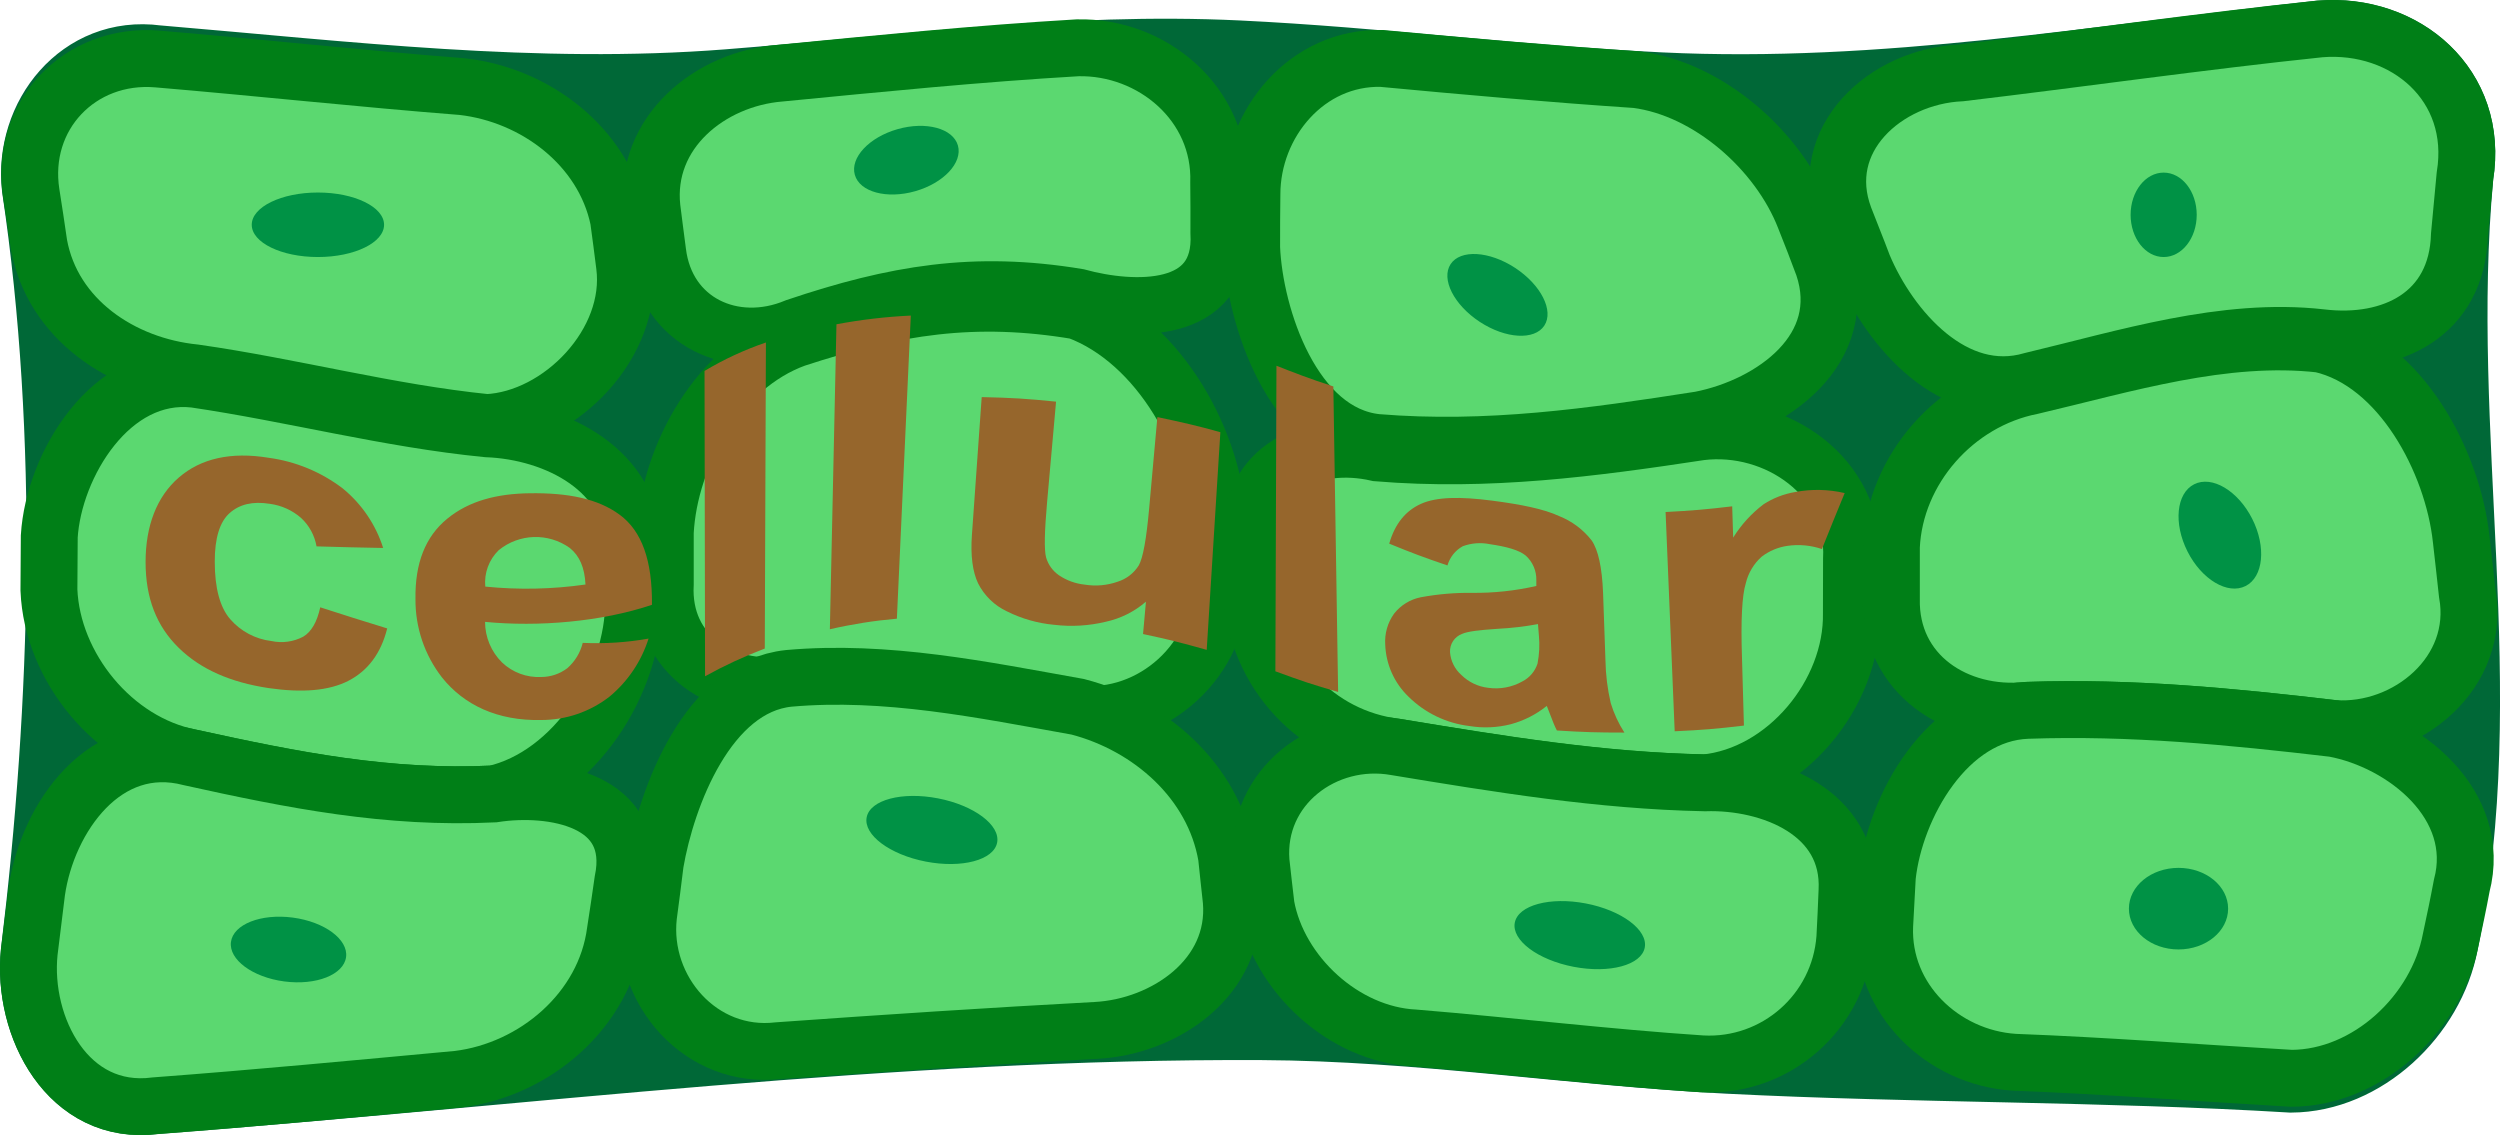
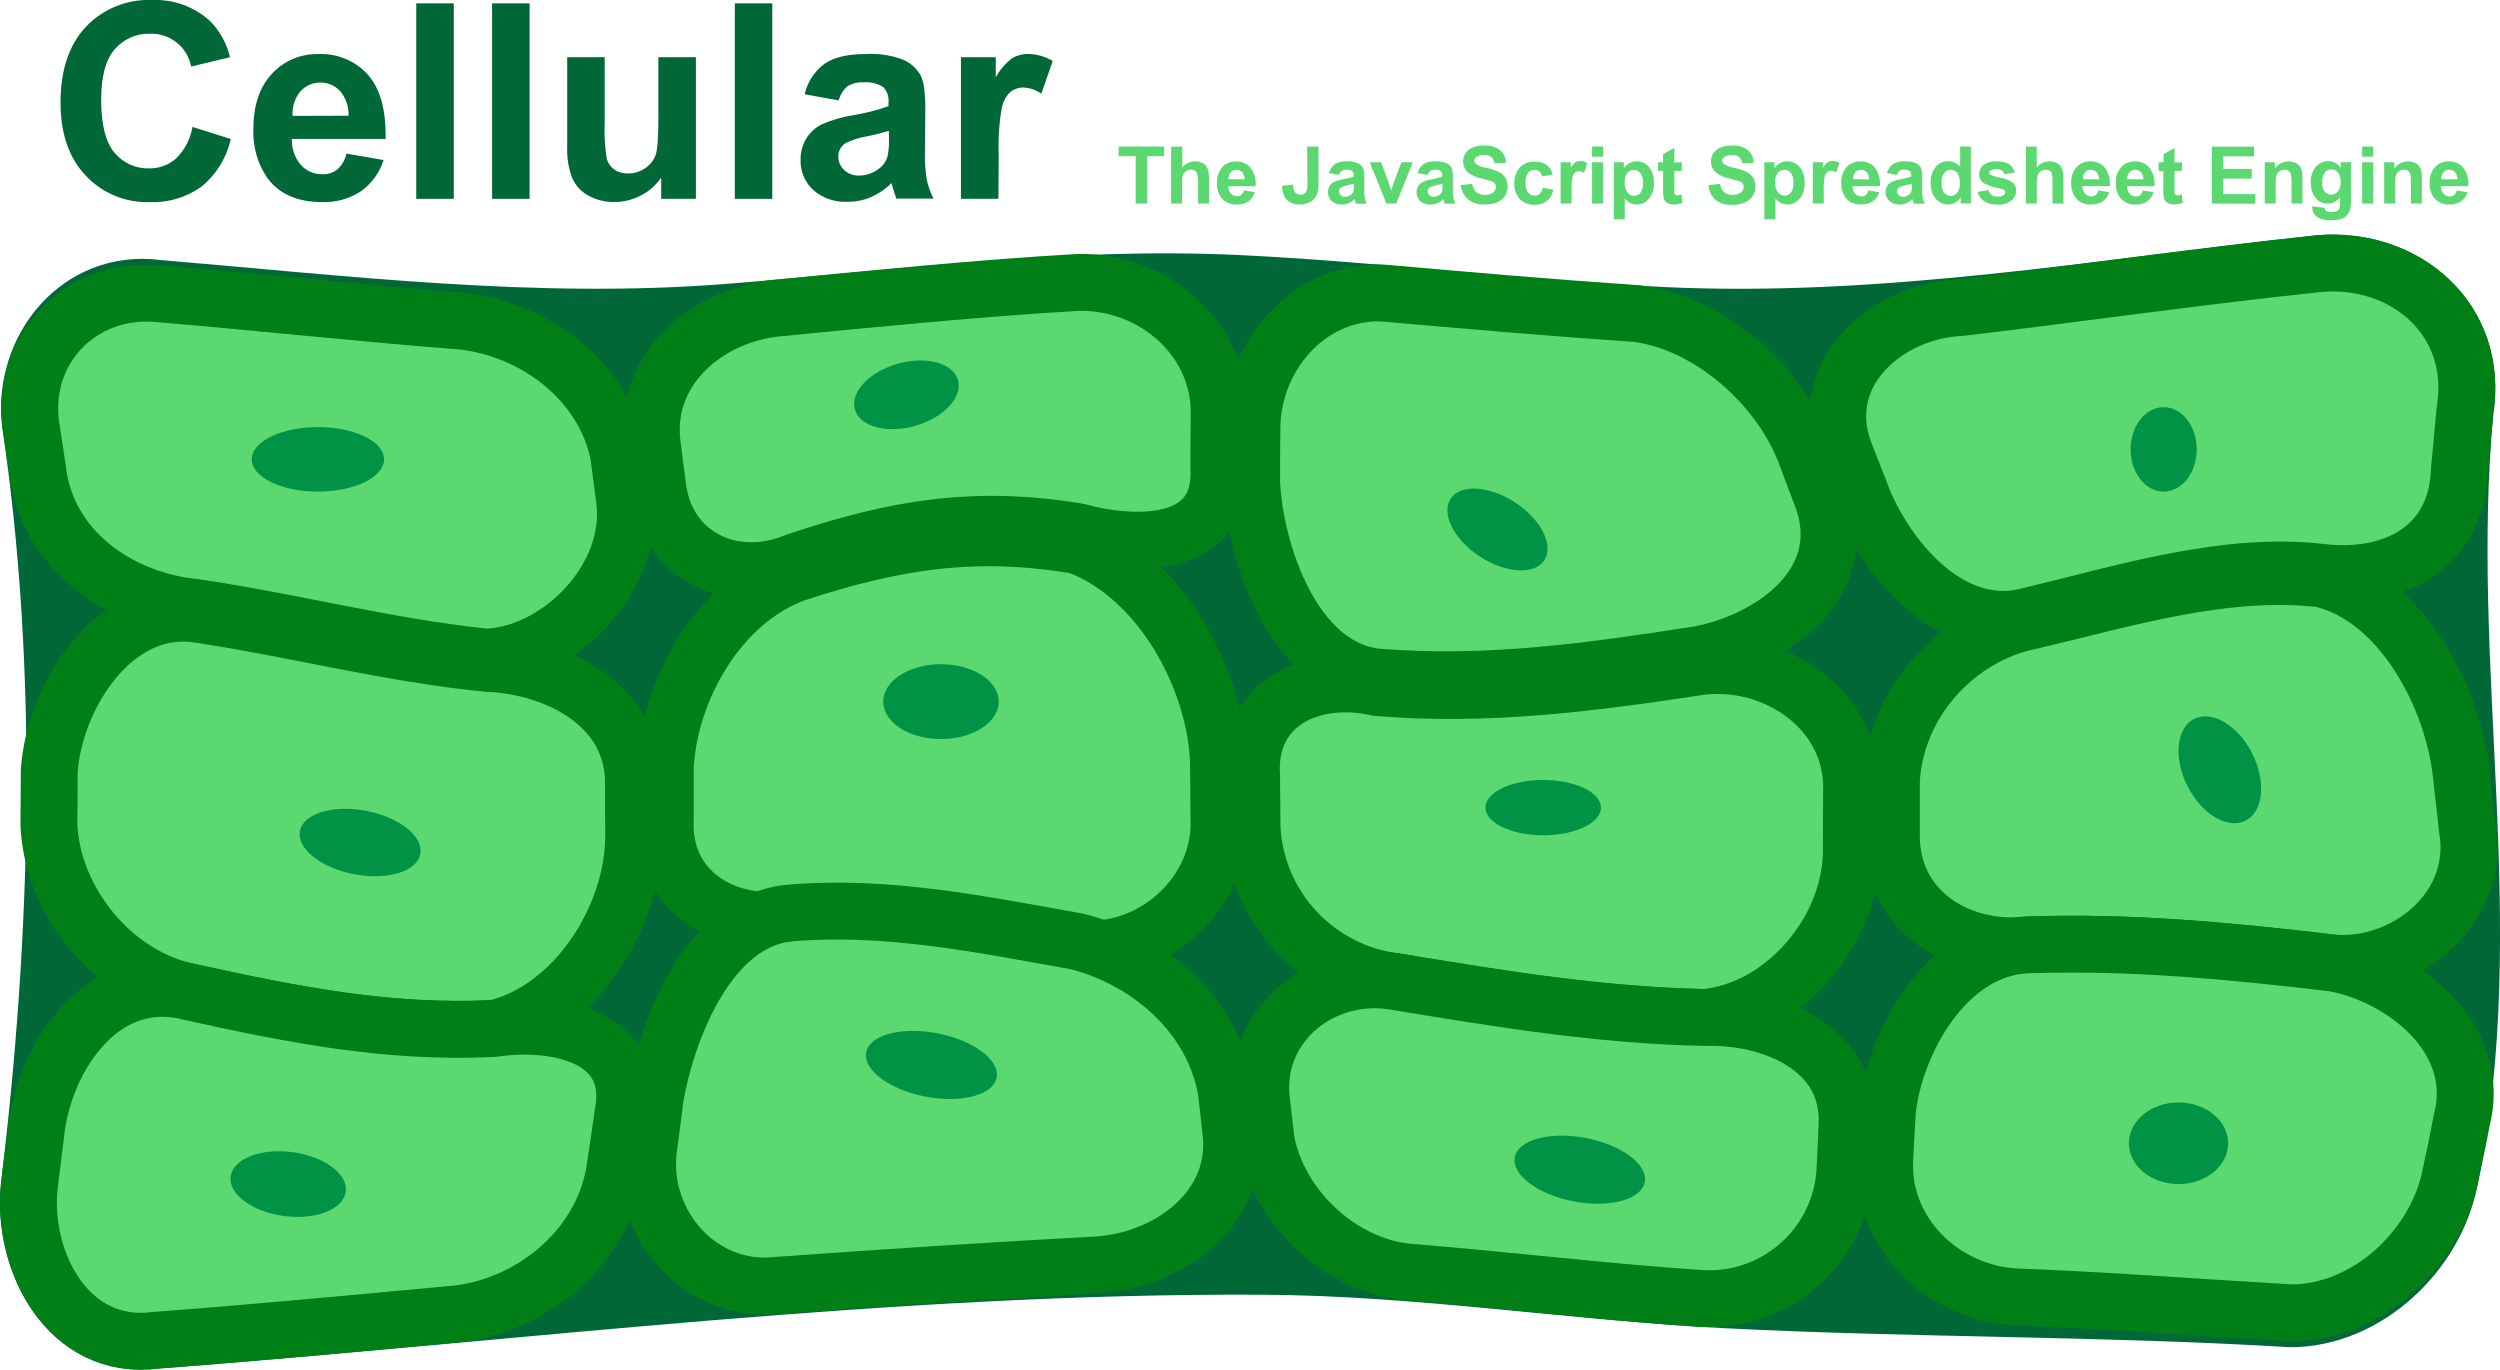
- <svg xmlns="http://www.w3.org/2000/svg" viewBox="0 0 439.44 199.49">
+ <svg xmlns="http://www.w3.org/2000/svg" viewBox="0 0 439.44 240.73">
  <defs>
-     <style>.cls-1{fill:#006837;stroke:#006837;}.cls-1,.cls-2{stroke-miterlimit:10;stroke-width:10px;}.cls-2{fill:#5bd870;stroke:#007f17;}.cls-3{fill:#96662c;}.cls-4{fill:#009245;}</style>
+     <style>.cls-1,.cls-4{fill:#006837;}.cls-1{stroke:#006837;}.cls-1,.cls-2{stroke-miterlimit:10;stroke-width:10px;}.cls-2,.cls-5{fill:#5bd870;}.cls-2{stroke:#007f17;}.cls-3{fill:#009245;}</style>
  </defs>
  <g id="Layer_2" data-name="Layer 2">
    <g id="Layer_1-2" data-name="Layer 1">
-       <path class="cls-1" d="M432.17,166c-2.45,13-14.51,24.49-27.9,24.57-33-2-66-1.65-99-3.32-27.34-1.39-54.43-5.77-81.85-5.91-64.79-.33-129.91,8.09-194.44,13-15.46,2-23.62-13.94-22.27-27.06,5.29-43.64,6.68-90.62.19-134.18C5.43,20.14,15.37,7.6,29.25,9.44c33.52,2.82,66.5,6.85,100.18,4.22,30-2.35,59.65-6.52,89.84-5.07C244,9.78,268.68,13,293.45,14.2c39.07,1.91,77.12-4.88,115.84-9.1C424.38,3.88,437.44,15,434.85,31,430.61,76.39,441.37,121.27,432.17,166Z" transform="translate(-1.57)" />
-       <path class="cls-2" d="M111.35,46.67c1.75,13.55-11.25,27-24.2,27.61C69.79,72.52,53.06,68,35.81,65.53,23,64.25,10.83,56.13,8.42,43c-.52-3.61-.8-5.42-1.36-9C4.94,20.36,15.58,9.24,29.23,10.37,47.12,11.88,65,13.83,82.87,15.23c12.74,1.45,24.74,10.43,27.42,23.33C110.72,41.79,110.95,43.4,111.35,46.67Z" transform="translate(-1.57)" />
-       <path class="cls-2" d="M215.82,40.87c.83,14.65-15.13,14-24.82,11.35-18.11-3-32.11-.62-49.5,5.23-11,4.61-22.84-.85-24.33-13.16-.4-3.13-.62-4.67-1-7.77-1.42-13.28,10.2-22.66,22.52-23.66C156.11,11.17,173.53,9.42,191,8.4c13.15-.28,25.26,9.89,24.79,23.75C215.83,35.63,215.83,37.38,215.82,40.87Z" transform="translate(-1.57)" />
-       <path class="cls-2" d="M322.06,46.78c4.9,14.55-8.88,24.5-21.61,27-19.19,3-37.41,5.59-56.87,4-14.74-1.56-21.5-22.11-22-34.25,0-3.75,0-5.63.05-9.38,0-12.56,9.73-24.19,22.81-23.88C259.35,11.67,274.29,13,289.25,14c12.67,1.65,24.94,12.46,29.54,24.31C320.12,41.69,320.81,43.38,322.06,46.78Z" transform="translate(-1.57)" />
-       <path class="cls-2" d="M433.88,41.27c-.4,14-11.87,19.59-24.33,18.08-17-1.92-34.46,3.65-50.81,7.54-13.69,4-25-9.1-29.65-20.19-1.27-3.4-2-5.08-3.3-8.47-5.16-13.76,7.23-24.81,20.47-25.42,21.05-2.5,42-5.52,63.12-7.73,15-1.21,28.06,9.89,25.47,25.83C434.46,35.07,434.25,37.16,433.88,41.27Z" transform="translate(-1.57)" />
-       <path class="cls-2" d="M112.95,105.63c.06,14.28-10.36,30.69-24.6,33.93-18.55.88-35.21-2.45-53.31-6.41-13.55-2.65-24.31-15.93-24.87-29.42l.06-9.45C11,81.76,21.08,65,35.8,66.66c17.25,2.54,34,7,51.37,8.71,12.06.45,25.76,7.23,25.75,21Z" transform="translate(-1.57)" />
-       <path class="cls-2" d="M215.83,102.45c.69,13.4-11.88,24.49-24.81,23-16.82-3-33.66-6.57-50.84-5.14-11.45,1.65-22.34-5.13-21.67-17.67l0-9.09c.73-13.62,9.45-29.11,22.89-34,17.4-5.69,31.48-7.93,49.54-4.89,14.51,5.38,24.36,23.29,24.82,38.24Z" transform="translate(-1.57)" />
-       <path class="cls-2" d="M327,107.75c.25,14.24-11.62,28.47-25.76,29.86-18.47-.38-36.13-3.26-54.33-6.3a28.78,28.78,0,0,1-25.26-27l-.08-8.95c-.91-13.19,10.84-18.33,22.12-15.75,19.41,1.6,37.62-.79,56.79-3.7,13.28-1.63,27.3,7.89,26.54,22.42Z" transform="translate(-1.57)" />
-       <path class="cls-2" d="M435.25,104.29c2.49,13.89-10.53,24.66-23.44,23.77-18-2.12-35.64-3.83-53.83-3.2-12.41,1.32-24.25-6.27-23.95-19.69,0-3.62,0-5.43,0-9.05.62-13.6,11.21-25.6,24.66-28.26,16.37-3.84,33.78-9.29,50.82-7.36,14.09,3.24,23.21,20.75,24.67,34.21C434.61,98.54,434.84,100.46,435.25,104.29Z" transform="translate(-1.57)" />
-       <path class="cls-2" d="M109.73,163.7c-1.8,13.93-14.21,24.35-27.64,26-17.72,1.64-35.43,3.33-53.18,4.66-15.4,2-23.54-13.89-22.2-27,.53-4.28.81-6.43,1.32-10.68,1.87-12.93,12-27.46,27-23.53,18.1,4,34.75,7.3,53.31,6.41,10.33-1.6,25.67,1,22.7,15.33C110.55,158.41,110.27,160.17,109.73,163.7Z" transform="translate(-1.57)" />
-       <path class="cls-2" d="M218,158.36c1.09,13.39-11.64,22.13-23.79,22.76-18.62,1-37.22,2.23-55.82,3.56C124.76,186.28,114.11,174,115.56,161c.49-3.71.74-5.57,1.19-9.28,2-11.66,9.26-31,23.46-32.48,17.18-1.52,34,2,50.82,5,12.65,3.29,23.86,13.06,26.13,26.29C217.48,153.69,217.67,155.24,218,158.36Z" transform="translate(-1.57)" />
-       <path class="cls-2" d="M325.85,164.88A23.92,23.92,0,0,1,300.72,187c-16.86-1.12-33.65-3.16-50.5-4.55-12.44-.61-23.91-11.23-26.1-23.22-.36-3.11-.55-4.65-.89-7.79-1-13.12,11.2-22.34,23.67-20.14,18.2,3,35.86,5.92,54.33,6.3,11.59-.38,25.7,5.26,25,19C326.12,159.94,326,161.59,325.85,164.88Z" transform="translate(-1.57)" />
-       <path class="cls-2" d="M432.37,165.07c-2.46,13-14.61,24.4-28,24.47-16.25-.93-32.48-2.21-48.75-2.82-12.55-.82-23.29-11.06-22.77-24,.19-3.46.29-5.18.47-8.65,1.32-12.27,10.49-28.7,24.63-29.21,18.2-.63,35.79,1.08,53.83,3.2,12.4,2.3,26.25,13.36,22.5,27.65C433.58,159.45,433.16,161.32,432.37,165.07Z" transform="translate(-1.57)" />
-       <path class="cls-3" d="M68.92,96.32c-4.68-.07-7-.16-11.71-.28a8.88,8.88,0,0,0-2.72-5A10.4,10.4,0,0,0,49,88.56c-3-.48-5.31.07-7.06,1.62s-2.63,4.42-2.62,8.57c0,4.61.91,8,2.71,10.08a11.39,11.39,0,0,0,7.26,3.85,8.25,8.25,0,0,0,5.57-.76q2.16-1.29,3-5.17c4.7,1.5,7.06,2.28,11.77,3.71Q68,117,62.79,119.68c-3.45,1.76-8.12,2.12-14,1.27-6.64-1-11.9-3.26-15.8-7.07s-5.83-8.73-5.83-15.09S29.13,87.29,33,83.94s9.16-4.57,15.81-3.47a27.53,27.53,0,0,1,13,5.38A22.17,22.17,0,0,1,68.92,96.32Z" transform="translate(-1.57)" />
-       <path class="cls-3" d="M104,113a52.38,52.38,0,0,0,11.57-.75,21.77,21.77,0,0,1-6.86,10.2,19.5,19.5,0,0,1-12,4.11c-7.73.18-13.62-2.68-17.44-7.47a22.16,22.16,0,0,1-4.67-13.79c-.1-6.35,1.77-11,5.58-14.12s8.67-4.41,14.57-4.48c6.63-.08,11.89.93,15.76,3.79s5.73,8,5.66,15.82c-8.9,3-20,3.91-29.34,3a10.06,10.06,0,0,0,3,7.15A9.32,9.32,0,0,0,96.67,119a7.59,7.59,0,0,0,4.61-1.54A8.64,8.64,0,0,0,104,113Zm.48-10.31c-.14-2.92-1.05-5-2.75-6.37a10.29,10.29,0,0,0-12.5.39,7.91,7.91,0,0,0-2.36,6.4A72.68,72.68,0,0,0,104.51,102.74Z" transform="translate(-1.57)" />
-       <path class="cls-3" d="M125.5,118.87l-.09-53.67a56.55,56.55,0,0,1,10.79-5L136,114A81.58,81.58,0,0,0,125.5,118.87Z" transform="translate(-1.57)" />
-       <path class="cls-3" d="M147.44,110.61,148.6,57a95.41,95.41,0,0,1,13.07-1.53l-2.45,53.28A84.78,84.78,0,0,0,147.44,110.61Z" transform="translate(-1.57)" />
-       <path class="cls-3" d="M202.49,111.45l.51-5.69a16,16,0,0,1-7.1,3.54,25.69,25.69,0,0,1-9,.53,23.41,23.41,0,0,1-8.34-2.37,10.84,10.84,0,0,1-5.07-4.93q-1.46-3.09-1.08-8.49l1.72-24.24c5.27.11,7.91.28,13.07.8l-1.56,17.49q-.72,8-.19,9.9a5.75,5.75,0,0,0,2.26,3.13,9.89,9.89,0,0,0,4.51,1.64,11.76,11.76,0,0,0,5.81-.51,6.74,6.74,0,0,0,3.71-2.87q1.1-1.91,1.83-10.07l1.44-16c4.69,1,6.93,1.5,11.07,2.66l-2.4,38.26C209.29,113,207,112.4,202.49,111.45Z" transform="translate(-1.57)" />
-       <path class="cls-3" d="M225.75,118l.19-53.71c2.94,1.16,5.87,2.3,10,3.64l.84,53.7C232.32,120.36,230.28,119.66,225.75,118Z" transform="translate(-1.57)" />
-       <path class="cls-3" d="M256,99.39c-4.16-1.41-6.21-2.18-10.24-3.83,1-3.48,2.87-5.78,5.59-7s6.83-1.3,12.5-.56c5.15.67,9.12,1.48,11.77,2.71A13.63,13.63,0,0,1,281.35,95q1.73,2.53,2,9.17l.42,11.91a35.79,35.79,0,0,0,.93,7.51,20.73,20.73,0,0,0,2.4,5.18c-4.77,0-7.15-.07-11.87-.37q-.52-1-1.29-3.09-.34-.93-.48-1.23a17.22,17.22,0,0,1-6.32,3.22,17.78,17.78,0,0,1-7.27.32,18.32,18.32,0,0,1-10.76-5.2,13.36,13.36,0,0,1-4.05-9.1,8.39,8.39,0,0,1,1.56-5.46,7.93,7.93,0,0,1,4.71-2.88,46.35,46.35,0,0,1,9-.77A48.35,48.35,0,0,0,271.62,103l0-1a5.64,5.64,0,0,0-1.87-4.35c-1.15-.94-3.28-1.56-6.32-2a8.63,8.63,0,0,0-4.75.37A5.62,5.62,0,0,0,256,99.39Zm15.91,10.31a53.67,53.67,0,0,1-7.09.83c-3.22.21-5.29.46-6.25.89a3.26,3.26,0,0,0-2.12,3.23,5.93,5.93,0,0,0,2,4,8,8,0,0,0,4.71,2.25,9.52,9.52,0,0,0,6-1.12,5.38,5.38,0,0,0,2.67-3.13,17.25,17.25,0,0,0,.24-4.95Z" transform="translate(-1.57)" />
-       <path class="cls-3" d="M308.11,127.54c-4.88.58-7.32.78-12.17,1L294.34,90c4.63-.24,7-.44,11.71-1l.17,5.5a21.76,21.76,0,0,1,5.34-5.86,14.7,14.7,0,0,1,5.59-2.16,21,21,0,0,1,8.67.19c-1.64,4-2.44,5.93-4,9.84a13,13,0,0,0-6.07-.56,9.73,9.73,0,0,0-4.52,1.9,9.1,9.1,0,0,0-2.79,4.67q-1,3.23-.67,13.09Z" transform="translate(-1.57)" />
-       <ellipse class="cls-4" cx="55.88" cy="39.51" rx="11.63" ry="5.67" />
-       <ellipse class="cls-4" cx="160.89" cy="28.17" rx="9.42" ry="5.67" transform="translate(-3.13 45.17) rotate(-15.91)" />
-       <ellipse class="cls-4" cx="264.78" cy="51.82" rx="5.67" ry="9.85" transform="translate(74.67 244.82) rotate(-56.74)" />
-       <ellipse class="cls-4" cx="380.32" cy="37.76" rx="5.81" ry="7.42" />
-       <ellipse class="cls-4" cx="391.76" cy="94.04" rx="6.37" ry="10.02" transform="translate(-1.85 186.9) rotate(-26.82)" />
-       <ellipse class="cls-4" cx="382.93" cy="159.72" rx="8.72" ry="7.17" />
-       <ellipse class="cls-4" cx="279.28" cy="164.39" rx="5.67" ry="11.63" transform="translate(63.62 407.68) rotate(-79.14)" />
-       <ellipse class="cls-4" cx="165.43" cy="145.32" rx="5.67" ry="11.7" transform="matrix(0.19, -0.98, 0.98, 0.19, -10.04, 280.4)" />
-       <ellipse class="cls-4" cx="52.56" cy="166.89" rx="5.67" ry="10.22" transform="matrix(0.13, -0.99, 0.99, 0.13, -121.34, 197.24)" />
+       <path class="cls-1" d="M432.17,207.24c-2.45,13-14.51,24.49-27.9,24.57-33-2-66-1.65-99-3.32-27.34-1.39-54.43-5.77-81.85-5.91-64.79-.33-129.91,8.09-194.44,13-15.46,2-23.62-13.94-22.27-27.06,5.29-43.64,6.68-90.62.19-134.18C5.43,61.37,15.37,48.84,29.25,50.68c33.52,2.82,66.5,6.85,100.18,4.22,30-2.35,59.65-6.52,89.84-5.07,24.78,1.19,49.41,4.39,74.19,5.6,39.07,1.91,77.12-4.88,115.84-9.1,15.09-1.22,28.15,9.92,25.56,25.91C430.61,117.63,441.37,162.5,432.17,207.24Z" transform="translate(-1.57)" />
+       <path class="cls-2" d="M111.35,87.91c1.75,13.55-11.25,27-24.2,27.61-17.36-1.76-34.09-6.23-51.33-8.75-12.77-1.27-25-9.4-27.39-22.52-.52-3.61-.8-5.42-1.36-9C4.94,61.59,15.58,50.48,29.23,51.61,47.12,53.11,65,55.07,82.87,56.46c12.74,1.45,24.74,10.43,27.42,23.33C110.72,83,110.95,84.64,111.35,87.91Z" transform="translate(-1.57)" />
+       <path class="cls-2" d="M215.82,82.11c.83,14.65-15.13,14-24.82,11.35-18.11-3-32.11-.62-49.5,5.23-11,4.61-22.84-.85-24.33-13.16-.4-3.13-.62-4.67-1-7.77-1.42-13.28,10.2-22.66,22.52-23.66,17.46-1.69,34.88-3.44,52.39-4.46,13.15-.28,25.26,9.89,24.79,23.75C215.83,76.87,215.83,78.62,215.82,82.11Z" transform="translate(-1.57)" />
+       <path class="cls-2" d="M322.06,88c4.9,14.55-8.88,24.5-21.61,27-19.19,3-37.41,5.59-56.87,4-14.74-1.56-21.5-22.11-22-34.25,0-3.75,0-5.63.05-9.38,0-12.56,9.73-24.19,22.81-23.88,14.95,1.31,29.88,2.62,44.85,3.63,12.67,1.65,24.94,12.46,29.54,24.31C320.12,82.93,320.81,84.62,322.06,88Z" transform="translate(-1.57)" />
+       <path class="cls-2" d="M433.88,82.51c-.4,14-11.87,19.59-24.33,18.08-17-1.92-34.46,3.65-50.81,7.54-13.69,4-25-9.1-29.65-20.19-1.27-3.4-2-5.08-3.3-8.47-5.16-13.76,7.23-24.81,20.47-25.42,21.05-2.5,42-5.52,63.12-7.73,15-1.21,28.06,9.89,25.47,25.83C434.46,76.31,434.25,78.4,433.88,82.51Z" transform="translate(-1.57)" />
+       <path class="cls-2" d="M112.95,146.87c.06,14.28-10.36,30.69-24.6,33.93-18.55.88-35.21-2.45-53.31-6.41C21.5,171.72,10.74,158.45,10.17,145l.06-9.45C11,123,21.08,106.22,35.8,107.89c17.25,2.54,34,7,51.37,8.71,12.06.45,25.76,7.23,25.75,21Z" transform="translate(-1.57)" />
+       <path class="cls-2" d="M215.83,143.68c.69,13.4-11.88,24.49-24.81,23-16.82-3-33.66-6.57-50.84-5.14-11.45,1.65-22.34-5.13-21.67-17.67l0-9.09c.73-13.62,9.45-29.11,22.89-34,17.4-5.69,31.48-7.93,49.54-4.89,14.51,5.38,24.36,23.29,24.82,38.24Z" transform="translate(-1.57)" />
+       <path class="cls-2" d="M327,149c.25,14.24-11.62,28.47-25.76,29.86-18.47-.38-36.13-3.26-54.33-6.3a28.78,28.78,0,0,1-25.26-27l-.08-8.95c-.91-13.19,10.84-18.33,22.12-15.75,19.41,1.6,37.62-.79,56.79-3.7,13.28-1.63,27.3,7.89,26.54,22.42Z" transform="translate(-1.57)" />
+       <path class="cls-2" d="M435.25,145.53c2.49,13.89-10.53,24.66-23.44,23.77-18-2.12-35.64-3.83-53.83-3.2-12.41,1.32-24.25-6.27-23.95-19.69,0-3.62,0-5.43,0-9.05.62-13.6,11.21-25.6,24.66-28.26,16.37-3.84,33.78-9.29,50.82-7.36,14.09,3.24,23.21,20.75,24.67,34.21C434.61,139.78,434.84,141.7,435.25,145.53Z" transform="translate(-1.57)" />
+       <path class="cls-2" d="M109.73,204.93c-1.8,13.93-14.21,24.35-27.64,26-17.72,1.64-35.43,3.33-53.18,4.66-15.4,2-23.54-13.89-22.2-27,.53-4.28.81-6.43,1.32-10.68C9.91,185,20,170.45,35,174.38c18.1,4,34.75,7.3,53.31,6.41,10.33-1.6,25.67,1,22.7,15.33C110.55,199.65,110.27,201.41,109.73,204.93Z" transform="translate(-1.57)" />
+       <path class="cls-2" d="M218,199.59c1.09,13.39-11.64,22.13-23.79,22.76-18.62,1-37.22,2.23-55.82,3.56-13.65,1.61-24.31-10.69-22.86-23.64.49-3.71.74-5.57,1.19-9.28,2-11.66,9.26-31,23.46-32.48,17.18-1.52,34,2,50.82,5,12.65,3.29,23.86,13.06,26.13,26.29C217.48,194.93,217.67,196.48,218,199.59Z" transform="translate(-1.57)" />
+       <path class="cls-2" d="M325.85,206.12a23.92,23.92,0,0,1-25.13,22.13c-16.86-1.12-33.65-3.16-50.5-4.55-12.44-.61-23.91-11.23-26.1-23.22-.36-3.11-.55-4.65-.89-7.79-1-13.12,11.2-22.34,23.67-20.14,18.2,3,35.86,5.92,54.33,6.3,11.59-.38,25.7,5.26,25,19C326.12,201.18,326,202.82,325.85,206.12Z" transform="translate(-1.57)" />
+       <path class="cls-2" d="M432.37,206.3c-2.46,13-14.61,24.4-28,24.47-16.25-.93-32.48-2.21-48.75-2.82-12.55-.82-23.29-11.06-22.77-24,.19-3.46.29-5.18.47-8.65,1.32-12.27,10.49-28.7,24.63-29.21,18.2-.63,35.79,1.08,53.83,3.2,12.4,2.3,26.25,13.36,22.5,27.65C433.58,200.69,433.16,202.56,432.37,206.3Z" transform="translate(-1.57)" />
+       <ellipse class="cls-3" cx="55.88" cy="80.74" rx="11.63" ry="5.67" />
+       <ellipse class="cls-3" cx="160.89" cy="69.41" rx="9.42" ry="5.67" transform="translate(-14.43 46.75) rotate(-15.91)" />
+       <ellipse class="cls-3" cx="264.78" cy="93.06" rx="5.67" ry="9.85" transform="translate(40.19 263.44) rotate(-56.74)" />
+       <ellipse class="cls-3" cx="380.32" cy="78.99" rx="5.81" ry="7.42" />
+       <ellipse class="cls-3" cx="391.76" cy="135.28" rx="6.37" ry="10.02" transform="translate(-20.46 191.34) rotate(-26.82)" />
+       <ellipse class="cls-3" cx="382.93" cy="200.96" rx="8.72" ry="7.17" />
+       <ellipse class="cls-3" cx="279.28" cy="205.63" rx="5.67" ry="11.63" transform="translate(23.12 441.14) rotate(-79.14)" />
+       <ellipse class="cls-3" cx="165.43" cy="186.56" rx="5.67" ry="11.7" transform="matrix(0.19, -0.98, 0.98, 0.19, -50.54, 313.87)" />
+       <ellipse class="cls-3" cx="52.56" cy="208.13" rx="5.67" ry="10.22" transform="matrix(0.13, -0.99, 0.99, 0.13, -162.22, 233.11)" />
+       <ellipse class="cls-3" cx="64.87" cy="148.11" rx="5.67" ry="10.77" transform="translate(-94.38 183.9) rotate(-79.14)" />
+       <ellipse class="cls-3" cx="165.4" cy="123.33" rx="10.15" ry="6.58" />
+       <ellipse class="cls-3" cx="271.26" cy="141.96" rx="10.15" ry="4.86" />
+       <path class="cls-4" d="M35.41,22.31l6.73,2.13A15.09,15.09,0,0,1,37,32.8a14.67,14.67,0,0,1-9.13,2.73,14.78,14.78,0,0,1-11.25-4.68q-4.41-4.68-4.41-12.79,0-8.58,4.43-13.32A15.19,15.19,0,0,1,28.28,0,14.29,14.29,0,0,1,38.53,3.73,13.55,13.55,0,0,1,42,10.05L35.17,11.7a7.1,7.1,0,0,0-7.24-5.77,7.82,7.82,0,0,0-6.2,2.74q-2.38,2.74-2.38,8.88,0,6.52,2.34,9.28a7.61,7.61,0,0,0,6.09,2.77,7,7,0,0,0,4.76-1.76A10.21,10.21,0,0,0,35.41,22.31Z" transform="translate(-1.57)" />
+       <path class="cls-4" d="M62.46,27,69,28.13a10.76,10.76,0,0,1-4,5.5,11.74,11.74,0,0,1-6.83,1.89q-6.49,0-9.61-4.24a14.25,14.25,0,0,1-2.46-8.58q0-6.19,3.23-9.69a10.65,10.65,0,0,1,8.18-3.5,11,11,0,0,1,8.77,3.67q3.21,3.67,3.07,11.24H52.87A6.66,6.66,0,0,0,54.46,29a5,5,0,0,0,3.8,1.63,4,4,0,0,0,2.6-.84A5.21,5.21,0,0,0,62.46,27Zm.38-6.66A6.34,6.34,0,0,0,61.35,16a4.75,4.75,0,0,0-7,.08A6.08,6.08,0,0,0,53,20.37Z" transform="translate(-1.57)" />
+       <path class="cls-4" d="M74.74,34.95V.59h6.59V34.95Z" transform="translate(-1.57)" />
+       <path class="cls-4" d="M88.07,34.95V.59h6.59V34.95Z" transform="translate(-1.57)" />
+       <path class="cls-4" d="M117.79,34.95V31.22a9.59,9.59,0,0,1-3.57,3.14,10,10,0,0,1-4.68,1.15,9.14,9.14,0,0,1-4.5-1.1,6.5,6.5,0,0,1-2.88-3.09,13.81,13.81,0,0,1-.89-5.51V10.05h6.59V21.49a31.72,31.72,0,0,0,.36,6.43,3.51,3.51,0,0,0,1.32,1.88,4.07,4.07,0,0,0,2.44.69,5.18,5.18,0,0,0,3-.93,4.71,4.71,0,0,0,1.83-2.3q.49-1.37.49-6.71V10.05h6.59V34.95Z" transform="translate(-1.57)" />
+       <path class="cls-4" d="M130.73,34.95V.59h6.59V34.95Z" transform="translate(-1.57)" />
+       <path class="cls-4" d="M149,17.65l-6-1.08a9.31,9.31,0,0,1,3.47-5.34q2.46-1.73,7.31-1.73a15.76,15.76,0,0,1,6.56,1,6.55,6.55,0,0,1,3,2.65q.88,1.61.88,5.89l-.07,7.69a26.69,26.69,0,0,0,.32,4.84,14.13,14.13,0,0,0,1.18,3.34h-6.52q-.26-.66-.63-1.95-.16-.59-.23-.77a11.87,11.87,0,0,1-3.61,2.46,10.34,10.34,0,0,1-4.1.82,8.48,8.48,0,0,1-6.06-2.09,6.93,6.93,0,0,1-2.21-5.27,7.08,7.08,0,0,1,1-3.76,6.58,6.58,0,0,1,2.82-2.53,22.07,22.07,0,0,1,5.24-1.54,35.88,35.88,0,0,0,6.4-1.62V18a3.41,3.41,0,0,0-.94-2.71,5.62,5.62,0,0,0-3.54-.81,4.71,4.71,0,0,0-2.74.69A4.8,4.8,0,0,0,149,17.65ZM157.8,23a41.17,41.17,0,0,1-4,1,12.07,12.07,0,0,0-3.59,1.15,2.75,2.75,0,0,0-1.29,2.32,3.23,3.23,0,0,0,1,2.39,3.6,3.6,0,0,0,2.63,1A5.7,5.7,0,0,0,156,29.7a4.13,4.13,0,0,0,1.57-2.18,13,13,0,0,0,.26-3.21Z" transform="translate(-1.57)" />
+       <path class="cls-4" d="M177.07,34.95h-6.59V10.05h6.12v3.54a10.64,10.64,0,0,1,2.82-3.3,5.2,5.2,0,0,1,2.85-.8,8.36,8.36,0,0,1,4.34,1.24l-2,5.74a5.78,5.78,0,0,0-3.09-1.08,3.66,3.66,0,0,0-2.34.76,5.21,5.21,0,0,0-1.51,2.75,39.12,39.12,0,0,0-.55,8.34Z" transform="translate(-1.57)" />
+       <path class="cls-5" d="M201.19,35.78V27.46h-3v-1.7h8v1.7h-3v8.33Z" transform="translate(-1.57)" />
+       <path class="cls-5" d="M209.39,25.76v3.68a2.88,2.88,0,0,1,3.42-.84,2,2,0,0,1,.8.63,2.27,2.27,0,0,1,.37.85,7.58,7.58,0,0,1,.1,1.44v4.26h-1.92V31.95A5.68,5.68,0,0,0,212,30.5a1,1,0,0,0-.39-.49,1.25,1.25,0,0,0-.69-.18,1.59,1.59,0,0,0-.85.23,1.34,1.34,0,0,0-.55.7,4.19,4.19,0,0,0-.17,1.38v3.64h-1.92v-10Z" transform="translate(-1.57)" />
+       <path class="cls-5" d="M220.23,33.47l1.91.32A3.14,3.14,0,0,1,221,35.4a3.42,3.42,0,0,1-2,.55,3.25,3.25,0,0,1-2.8-1.24,4.16,4.16,0,0,1-.72-2.5,4,4,0,0,1,.94-2.83,3.11,3.11,0,0,1,2.39-1,3.22,3.22,0,0,1,2.56,1.07,4.73,4.73,0,0,1,.9,3.28h-4.81A1.94,1.94,0,0,0,217.9,34a1.45,1.45,0,0,0,1.11.48,1.18,1.18,0,0,0,.76-.25A1.52,1.52,0,0,0,220.23,33.47Zm.11-1.94a1.85,1.85,0,0,0-.43-1.27,1.39,1.39,0,0,0-2,0,1.77,1.77,0,0,0-.4,1.24Z" transform="translate(-1.57)" />
+       <path class="cls-5" d="M231.33,25.76h2V32.1a6.47,6.47,0,0,1-.22,1.91,2.71,2.71,0,0,1-1.07,1.4,3.53,3.53,0,0,1-2,.53,3,3,0,0,1-2.28-.83,3.4,3.4,0,0,1-.81-2.44l1.91-.22a2.67,2.67,0,0,0,.25,1.22,1.09,1.09,0,0,0,1,.54,1.1,1.1,0,0,0,1-.39,3,3,0,0,0,.28-1.6Z" transform="translate(-1.57)" />
+       <path class="cls-5" d="M236.92,30.74l-1.74-.31a2.71,2.71,0,0,1,1-1.56,3.7,3.7,0,0,1,2.13-.51,4.61,4.61,0,0,1,1.91.3,1.91,1.91,0,0,1,.89.77,4,4,0,0,1,.26,1.72l0,2.24a7.78,7.78,0,0,0,.09,1.41,4.13,4.13,0,0,0,.35,1h-1.9q-.08-.19-.18-.57l-.07-.23a3.49,3.49,0,0,1-1.05.72,3,3,0,0,1-1.2.24,2.47,2.47,0,0,1-1.77-.61A2,2,0,0,1,235,33.8a2.07,2.07,0,0,1,.29-1.1,1.92,1.92,0,0,1,.82-.74,6.41,6.41,0,0,1,1.53-.45,10.52,10.52,0,0,0,1.87-.47v-.19a1,1,0,0,0-.27-.79,1.64,1.64,0,0,0-1-.24,1.38,1.38,0,0,0-.8.2A1.4,1.4,0,0,0,236.92,30.74Zm2.57,1.56q-.37.12-1.17.29a3.5,3.5,0,0,0-1,.33.8.8,0,0,0-.38.68.94.94,0,0,0,.3.7,1.05,1.05,0,0,0,.77.29,1.67,1.67,0,0,0,1-.34,1.21,1.21,0,0,0,.46-.64,3.79,3.79,0,0,0,.08-.94Z" transform="translate(-1.57)" />
+       <path class="cls-5" d="M245.27,35.78l-2.93-7.26h2l1.37,3.71.4,1.24c.1-.31.17-.52.2-.62s.13-.41.21-.62l1.38-3.71h2L247,35.78Z" transform="translate(-1.57)" />
+       <path class="cls-5" d="M252.5,30.74l-1.74-.31a2.71,2.71,0,0,1,1-1.56,3.7,3.7,0,0,1,2.13-.51,4.61,4.61,0,0,1,1.91.3,1.91,1.91,0,0,1,.89.77,4,4,0,0,1,.26,1.72l0,2.24a7.78,7.78,0,0,0,.09,1.41,4.13,4.13,0,0,0,.35,1h-1.9q-.08-.19-.18-.57l-.07-.23a3.49,3.49,0,0,1-1.05.72,3,3,0,0,1-1.2.24,2.47,2.47,0,0,1-1.77-.61,2,2,0,0,1-.65-1.54,2.07,2.07,0,0,1,.29-1.1,1.92,1.92,0,0,1,.82-.74,6.41,6.41,0,0,1,1.53-.45,10.52,10.52,0,0,0,1.87-.47v-.19a1,1,0,0,0-.27-.79,1.64,1.64,0,0,0-1-.24,1.38,1.38,0,0,0-.8.2A1.4,1.4,0,0,0,252.5,30.74Zm2.57,1.56q-.37.12-1.17.29a3.5,3.5,0,0,0-1,.33.8.8,0,0,0-.38.68.94.94,0,0,0,.3.7,1.05,1.05,0,0,0,.77.29,1.67,1.67,0,0,0,1-.34,1.21,1.21,0,0,0,.46-.64,3.79,3.79,0,0,0,.08-.94Z" transform="translate(-1.57)" />
+       <path class="cls-5" d="M258.35,32.52l2-.19a2.41,2.41,0,0,0,.72,1.46,2.18,2.18,0,0,0,1.47.46,2.25,2.25,0,0,0,1.47-.41,1.23,1.23,0,0,0,.5-1,.91.91,0,0,0-.21-.61,1.67,1.67,0,0,0-.73-.43q-.36-.12-1.62-.44a5.51,5.51,0,0,1-2.28-1,2.61,2.61,0,0,1-.92-2,2.58,2.58,0,0,1,.43-1.43,2.72,2.72,0,0,1,1.25-1,5,5,0,0,1,2-.35,4.23,4.23,0,0,1,2.84.83,2.92,2.92,0,0,1,1,2.21l-2,.09a1.72,1.72,0,0,0-.56-1.11,2,2,0,0,0-1.28-.34,2.31,2.31,0,0,0-1.38.36.73.73,0,0,0-.32.62.77.77,0,0,0,.3.61,5.33,5.33,0,0,0,1.86.67,9.83,9.83,0,0,1,2.18.72,2.82,2.82,0,0,1,1.11,1,3.16,3.16,0,0,1-.08,3.21,2.86,2.86,0,0,1-1.35,1.12,5.67,5.67,0,0,1-2.18.37,4.34,4.34,0,0,1-2.92-.88A3.82,3.82,0,0,1,258.35,32.52Z" transform="translate(-1.57)" />
+       <path class="cls-5" d="M274.51,30.67l-1.89.34a1.37,1.37,0,0,0-.43-.85,1.31,1.31,0,0,0-.88-.29,1.44,1.44,0,0,0-1.15.5,2.54,2.54,0,0,0-.43,1.66,2.94,2.94,0,0,0,.43,1.83,1.43,1.43,0,0,0,1.17.53,1.29,1.29,0,0,0,.9-.31,1.87,1.87,0,0,0,.49-1.07l1.89.32a3.35,3.35,0,0,1-1.13,2,3.5,3.5,0,0,1-2.24.66,3.32,3.32,0,0,1-2.54-1,3.9,3.9,0,0,1-.95-2.78,3.91,3.91,0,0,1,1-2.8,3.38,3.38,0,0,1,2.57-1,3.51,3.51,0,0,1,2.11.57A3.16,3.16,0,0,1,274.51,30.67Z" transform="translate(-1.57)" />
+       <path class="cls-5" d="M277.81,35.78h-1.92V28.52h1.78v1a3.09,3.09,0,0,1,.82-1,1.51,1.51,0,0,1,.83-.23,2.43,2.43,0,0,1,1.26.36L280,30.4a1.68,1.68,0,0,0-.9-.31,1.07,1.07,0,0,0-.68.22,1.52,1.52,0,0,0-.44.8,11.42,11.42,0,0,0-.16,2.43Z" transform="translate(-1.57)" />
+       <path class="cls-5" d="M281.42,27.54V25.76h1.92v1.78Zm0,8.24V28.52h1.92v7.26Z" transform="translate(-1.57)" />
+       <path class="cls-5" d="M285.25,28.52H287v1.07a2.67,2.67,0,0,1,.94-.89,2.59,2.59,0,0,1,1.32-.34,2.77,2.77,0,0,1,2.15,1,4,4,0,0,1,.88,2.76,4.13,4.13,0,0,1-.89,2.83,2.77,2.77,0,0,1-2.15,1,2.45,2.45,0,0,1-1.09-.24,3.7,3.7,0,0,1-1-.82v3.66h-1.92Zm1.9,3.51a2.79,2.79,0,0,0,.49,1.81,1.49,1.49,0,0,0,1.18.58,1.39,1.39,0,0,0,1.11-.54,2.76,2.76,0,0,0,.44-1.76,2.62,2.62,0,0,0-.46-1.7,1.42,1.42,0,0,0-1.13-.55,1.47,1.47,0,0,0-1.17.54A2.42,2.42,0,0,0,287.15,32Z" transform="translate(-1.57)" />
+       <path class="cls-5" d="M297.19,28.52v1.53h-1.31V33a7.3,7.3,0,0,0,0,1,.42.42,0,0,0,.17.24.54.54,0,0,0,.32.1,2.49,2.49,0,0,0,.77-.18l.16,1.49a3.82,3.82,0,0,1-1.52.29,2.41,2.41,0,0,1-.94-.17,1.37,1.37,0,0,1-.61-.45,1.78,1.78,0,0,1-.27-.75,9.32,9.32,0,0,1-.06-1.35V30.05h-.88V28.52h.88V27.08L295.88,26v2.56Z" transform="translate(-1.57)" />
+       <path class="cls-5" d="M301.91,32.52l2-.19a2.41,2.41,0,0,0,.72,1.46,2.18,2.18,0,0,0,1.47.46,2.25,2.25,0,0,0,1.47-.41,1.23,1.23,0,0,0,.5-1,.91.91,0,0,0-.21-.61,1.67,1.67,0,0,0-.73-.43q-.36-.12-1.62-.44a5.51,5.51,0,0,1-2.28-1,2.61,2.61,0,0,1-.92-2,2.58,2.58,0,0,1,.43-1.43,2.72,2.72,0,0,1,1.25-1,5,5,0,0,1,2-.35,4.23,4.23,0,0,1,2.84.83,2.92,2.92,0,0,1,1,2.21l-2,.09a1.72,1.72,0,0,0-.56-1.11,2,2,0,0,0-1.28-.34,2.31,2.31,0,0,0-1.38.36.73.73,0,0,0-.32.62.77.77,0,0,0,.3.61,5.33,5.33,0,0,0,1.86.67,9.83,9.83,0,0,1,2.18.72,2.82,2.82,0,0,1,1.11,1,3.16,3.16,0,0,1-.08,3.21,2.86,2.86,0,0,1-1.35,1.12A5.67,5.67,0,0,1,306,36a4.34,4.34,0,0,1-2.92-.88A3.82,3.82,0,0,1,301.91,32.52Z" transform="translate(-1.57)" />
+       <path class="cls-5" d="M311.7,28.52h1.79v1.07a2.67,2.67,0,0,1,.94-.89,2.59,2.59,0,0,1,1.32-.34,2.77,2.77,0,0,1,2.15,1,4,4,0,0,1,.88,2.76,4.13,4.13,0,0,1-.89,2.83,2.77,2.77,0,0,1-2.15,1,2.45,2.45,0,0,1-1.09-.24,3.7,3.7,0,0,1-1-.82v3.66H311.7ZM313.6,32a2.79,2.79,0,0,0,.49,1.81,1.49,1.49,0,0,0,1.18.58,1.39,1.39,0,0,0,1.11-.54,2.76,2.76,0,0,0,.44-1.76,2.62,2.62,0,0,0-.46-1.7,1.42,1.42,0,0,0-1.13-.55,1.47,1.47,0,0,0-1.17.54A2.42,2.42,0,0,0,313.6,32Z" transform="translate(-1.57)" />
+       <path class="cls-5" d="M322.14,35.78h-1.92V28.52H322v1a3.09,3.09,0,0,1,.82-1,1.51,1.51,0,0,1,.83-.23,2.43,2.43,0,0,1,1.26.36l-.59,1.67a1.68,1.68,0,0,0-.9-.31,1.07,1.07,0,0,0-.68.22,1.52,1.52,0,0,0-.44.8,11.42,11.42,0,0,0-.16,2.43Z" transform="translate(-1.57)" />
+       <path class="cls-5" d="M330,33.47l1.91.32a3.14,3.14,0,0,1-1.17,1.6,3.42,3.42,0,0,1-2,.55,3.25,3.25,0,0,1-2.8-1.24,4.16,4.16,0,0,1-.72-2.5,4,4,0,0,1,.94-2.83,3.11,3.11,0,0,1,2.39-1,3.22,3.22,0,0,1,2.56,1.07,4.73,4.73,0,0,1,.9,3.28h-4.81a1.94,1.94,0,0,0,.46,1.33,1.45,1.45,0,0,0,1.11.48,1.18,1.18,0,0,0,.76-.25A1.52,1.52,0,0,0,330,33.47Zm.11-1.94a1.85,1.85,0,0,0-.43-1.27,1.39,1.39,0,0,0-2,0,1.77,1.77,0,0,0-.4,1.24Z" transform="translate(-1.57)" />
+       <path class="cls-5" d="M335,30.74l-1.74-.31a2.71,2.71,0,0,1,1-1.56,3.7,3.7,0,0,1,2.13-.51,4.61,4.61,0,0,1,1.91.3,1.91,1.91,0,0,1,.89.77,4,4,0,0,1,.26,1.72l0,2.24a7.78,7.78,0,0,0,.09,1.41,4.13,4.13,0,0,0,.35,1h-1.9q-.08-.19-.18-.57l-.07-.23a3.49,3.49,0,0,1-1.05.72,3,3,0,0,1-1.2.24,2.47,2.47,0,0,1-1.77-.61A2,2,0,0,1,333,33.8a2.07,2.07,0,0,1,.29-1.1,1.92,1.92,0,0,1,.82-.74,6.41,6.41,0,0,1,1.53-.45,10.52,10.52,0,0,0,1.87-.47v-.19a1,1,0,0,0-.27-.79,1.64,1.64,0,0,0-1-.24,1.38,1.38,0,0,0-.8.2A1.4,1.4,0,0,0,335,30.74Zm2.57,1.56q-.37.12-1.17.29a3.5,3.5,0,0,0-1,.33.8.8,0,0,0-.38.68.94.94,0,0,0,.3.7,1.05,1.05,0,0,0,.77.29,1.67,1.67,0,0,0,1-.34,1.21,1.21,0,0,0,.46-.64,3.79,3.79,0,0,0,.08-.94Z" transform="translate(-1.57)" />
+       <path class="cls-5" d="M348,35.78H346.2V34.72a2.88,2.88,0,0,1-1,.93,2.69,2.69,0,0,1-1.22.3,2.76,2.76,0,0,1-2.14-1,4.1,4.1,0,0,1-.89-2.81,4.06,4.06,0,0,1,.87-2.81,2.83,2.83,0,0,1,2.19-1,2.72,2.72,0,0,1,2.11,1V25.76H348ZM342.85,32a3.32,3.32,0,0,0,.32,1.68,1.45,1.45,0,0,0,1.3.75,1.41,1.41,0,0,0,1.13-.56,2.6,2.6,0,0,0,.46-1.68,2.85,2.85,0,0,0-.45-1.8,1.48,1.48,0,0,0-2.3,0A2.46,2.46,0,0,0,342.85,32Z" transform="translate(-1.57)" />
+       <path class="cls-5" d="M349.2,33.71l1.93-.29a1.41,1.41,0,0,0,.5.85,1.68,1.68,0,0,0,1.05.29,1.91,1.91,0,0,0,1.12-.27.61.61,0,0,0,.25-.51.5.5,0,0,0-.14-.36,1.52,1.52,0,0,0-.64-.25,10.37,10.37,0,0,1-2.95-.94,1.87,1.87,0,0,1-.86-1.63,2,2,0,0,1,.75-1.59,3.48,3.48,0,0,1,2.31-.64,4,4,0,0,1,2.21.49,2.48,2.48,0,0,1,1,1.44l-1.81.33a1.12,1.12,0,0,0-.44-.65,1.61,1.61,0,0,0-.93-.23,2.08,2.08,0,0,0-1.09.21.45.45,0,0,0-.22.39.42.42,0,0,0,.19.35,7.24,7.24,0,0,0,1.79.54,5.33,5.33,0,0,1,2.14.85,1.78,1.78,0,0,1,.6,1.43,2.19,2.19,0,0,1-.83,1.72,3.69,3.69,0,0,1-2.47.72,4.05,4.05,0,0,1-2.35-.6A2.77,2.77,0,0,1,349.2,33.71Z" transform="translate(-1.57)" />
+       <path class="cls-5" d="M359.57,25.76v3.68A2.88,2.88,0,0,1,363,28.6a2,2,0,0,1,.8.63,2.27,2.27,0,0,1,.37.85,7.58,7.58,0,0,1,.1,1.44v4.26h-1.92V31.95a5.68,5.68,0,0,0-.11-1.45,1,1,0,0,0-.39-.49,1.25,1.25,0,0,0-.69-.18,1.59,1.59,0,0,0-.85.23,1.34,1.34,0,0,0-.55.7,4.19,4.19,0,0,0-.17,1.38v3.64h-1.92v-10Z" transform="translate(-1.57)" />
+       <path class="cls-5" d="M370.42,33.47l1.91.32a3.14,3.14,0,0,1-1.17,1.6,3.42,3.42,0,0,1-2,.55,3.25,3.25,0,0,1-2.8-1.24,4.16,4.16,0,0,1-.72-2.5,4,4,0,0,1,.94-2.83,3.11,3.11,0,0,1,2.39-1,3.22,3.22,0,0,1,2.56,1.07,4.73,4.73,0,0,1,.9,3.28h-4.81a1.94,1.94,0,0,0,.46,1.33,1.45,1.45,0,0,0,1.11.48,1.18,1.18,0,0,0,.76-.25A1.52,1.52,0,0,0,370.42,33.47Zm.11-1.94a1.85,1.85,0,0,0-.43-1.27,1.39,1.39,0,0,0-2,0,1.77,1.77,0,0,0-.4,1.24Z" transform="translate(-1.57)" />
+       <path class="cls-5" d="M378.2,33.47l1.91.32A3.14,3.14,0,0,1,379,35.4a3.42,3.42,0,0,1-2,.55,3.25,3.25,0,0,1-2.8-1.24,4.16,4.16,0,0,1-.72-2.5,4,4,0,0,1,.94-2.83,3.11,3.11,0,0,1,2.39-1,3.22,3.22,0,0,1,2.56,1.07,4.73,4.73,0,0,1,.9,3.28h-4.81a1.94,1.94,0,0,0,.46,1.33,1.45,1.45,0,0,0,1.11.48,1.18,1.18,0,0,0,.76-.25A1.52,1.52,0,0,0,378.2,33.47Zm.11-1.94a1.85,1.85,0,0,0-.43-1.27,1.39,1.39,0,0,0-2,0,1.77,1.77,0,0,0-.4,1.24Z" transform="translate(-1.57)" />
+       <path class="cls-5" d="M385.11,28.52v1.53H383.8V33a7.42,7.42,0,0,0,0,1,.42.42,0,0,0,.17.24.55.55,0,0,0,.33.1,2.49,2.49,0,0,0,.77-.18l.16,1.49a3.82,3.82,0,0,1-1.52.29,2.4,2.4,0,0,1-.94-.17,1.37,1.37,0,0,1-.61-.45,1.78,1.78,0,0,1-.27-.75,9.32,9.32,0,0,1-.06-1.35V30.05H381V28.52h.88V27.08L383.8,26v2.56Z" transform="translate(-1.57)" />
+       <path class="cls-5" d="M390.35,35.78v-10h7.43v1.7h-5.41v2.22h5v1.69h-5v2.73H398v1.69Z" transform="translate(-1.57)" />
+       <path class="cls-5" d="M406.28,35.78h-1.92V32.08a5.73,5.73,0,0,0-.12-1.52,1.07,1.07,0,0,0-.4-.54,1.14,1.14,0,0,0-.67-.19,1.54,1.54,0,0,0-.9.27,1.38,1.38,0,0,0-.54.72,6.28,6.28,0,0,0-.15,1.67v3.29h-1.92V28.52h1.78v1.07a3,3,0,0,1,3.55-1,2,2,0,0,1,.8.58,2.1,2.1,0,0,1,.38.81,6,6,0,0,1,.11,1.29Z" transform="translate(-1.57)" />
+       <path class="cls-5" d="M408,36.26l2.19.27a.75.75,0,0,0,.25.53,1.44,1.44,0,0,0,.86.21,2.24,2.24,0,0,0,1.13-.23.94.94,0,0,0,.38-.49,2.94,2.94,0,0,0,.09-.88V34.61a2.6,2.6,0,0,1-2.17,1.18,2.68,2.68,0,0,1-2.32-1.24,4.2,4.2,0,0,1-.67-2.43,4,4,0,0,1,.88-2.79,2.84,2.84,0,0,1,2.18-1,2.66,2.66,0,0,1,2.22,1.18v-1h1.8V35a6.51,6.51,0,0,1-.21,1.92,2.39,2.39,0,0,1-.59,1,2.64,2.64,0,0,1-1,.57,5.38,5.38,0,0,1-1.62.21,4.18,4.18,0,0,1-2.62-.63,2,2,0,0,1-.77-1.6C408,36.43,408,36.35,408,36.26ZM409.76,32a2.62,2.62,0,0,0,.45,1.69,1.38,1.38,0,0,0,1.1.54,1.53,1.53,0,0,0,1.19-.55A2.4,2.4,0,0,0,413,32a2.54,2.54,0,0,0-.46-1.67,1.48,1.48,0,0,0-1.18-.55,1.42,1.42,0,0,0-1.14.54A2.52,2.52,0,0,0,409.76,32Z" transform="translate(-1.57)" />
+       <path class="cls-5" d="M416.78,27.54V25.76h1.92v1.78Zm0,8.24V28.52h1.92v7.26Z" transform="translate(-1.57)" />
+       <path class="cls-5" d="M427.27,35.78h-1.92V32.08a5.73,5.73,0,0,0-.12-1.52,1.07,1.07,0,0,0-.4-.54,1.14,1.14,0,0,0-.67-.19,1.54,1.54,0,0,0-.9.27,1.38,1.38,0,0,0-.54.72,6.28,6.28,0,0,0-.15,1.67v3.29h-1.92V28.52h1.78v1.07a3,3,0,0,1,3.55-1,2,2,0,0,1,.8.58,2.1,2.1,0,0,1,.38.81,6,6,0,0,1,.11,1.29Z" transform="translate(-1.57)" />
+       <path class="cls-5" d="M433.42,33.47l1.91.32a3.14,3.14,0,0,1-1.17,1.6,3.42,3.42,0,0,1-2,.55,3.25,3.25,0,0,1-2.8-1.24,4.16,4.16,0,0,1-.72-2.5,4,4,0,0,1,.94-2.83,3.11,3.11,0,0,1,2.39-1,3.22,3.22,0,0,1,2.56,1.07,4.74,4.74,0,0,1,.9,3.28h-4.81a1.94,1.94,0,0,0,.46,1.33,1.45,1.45,0,0,0,1.11.48,1.18,1.18,0,0,0,.76-.25A1.53,1.53,0,0,0,433.42,33.47Zm.11-1.94a1.85,1.85,0,0,0-.43-1.27,1.39,1.39,0,0,0-2,0,1.77,1.77,0,0,0-.4,1.24Z" transform="translate(-1.57)" />
    </g>
  </g>
</svg>
